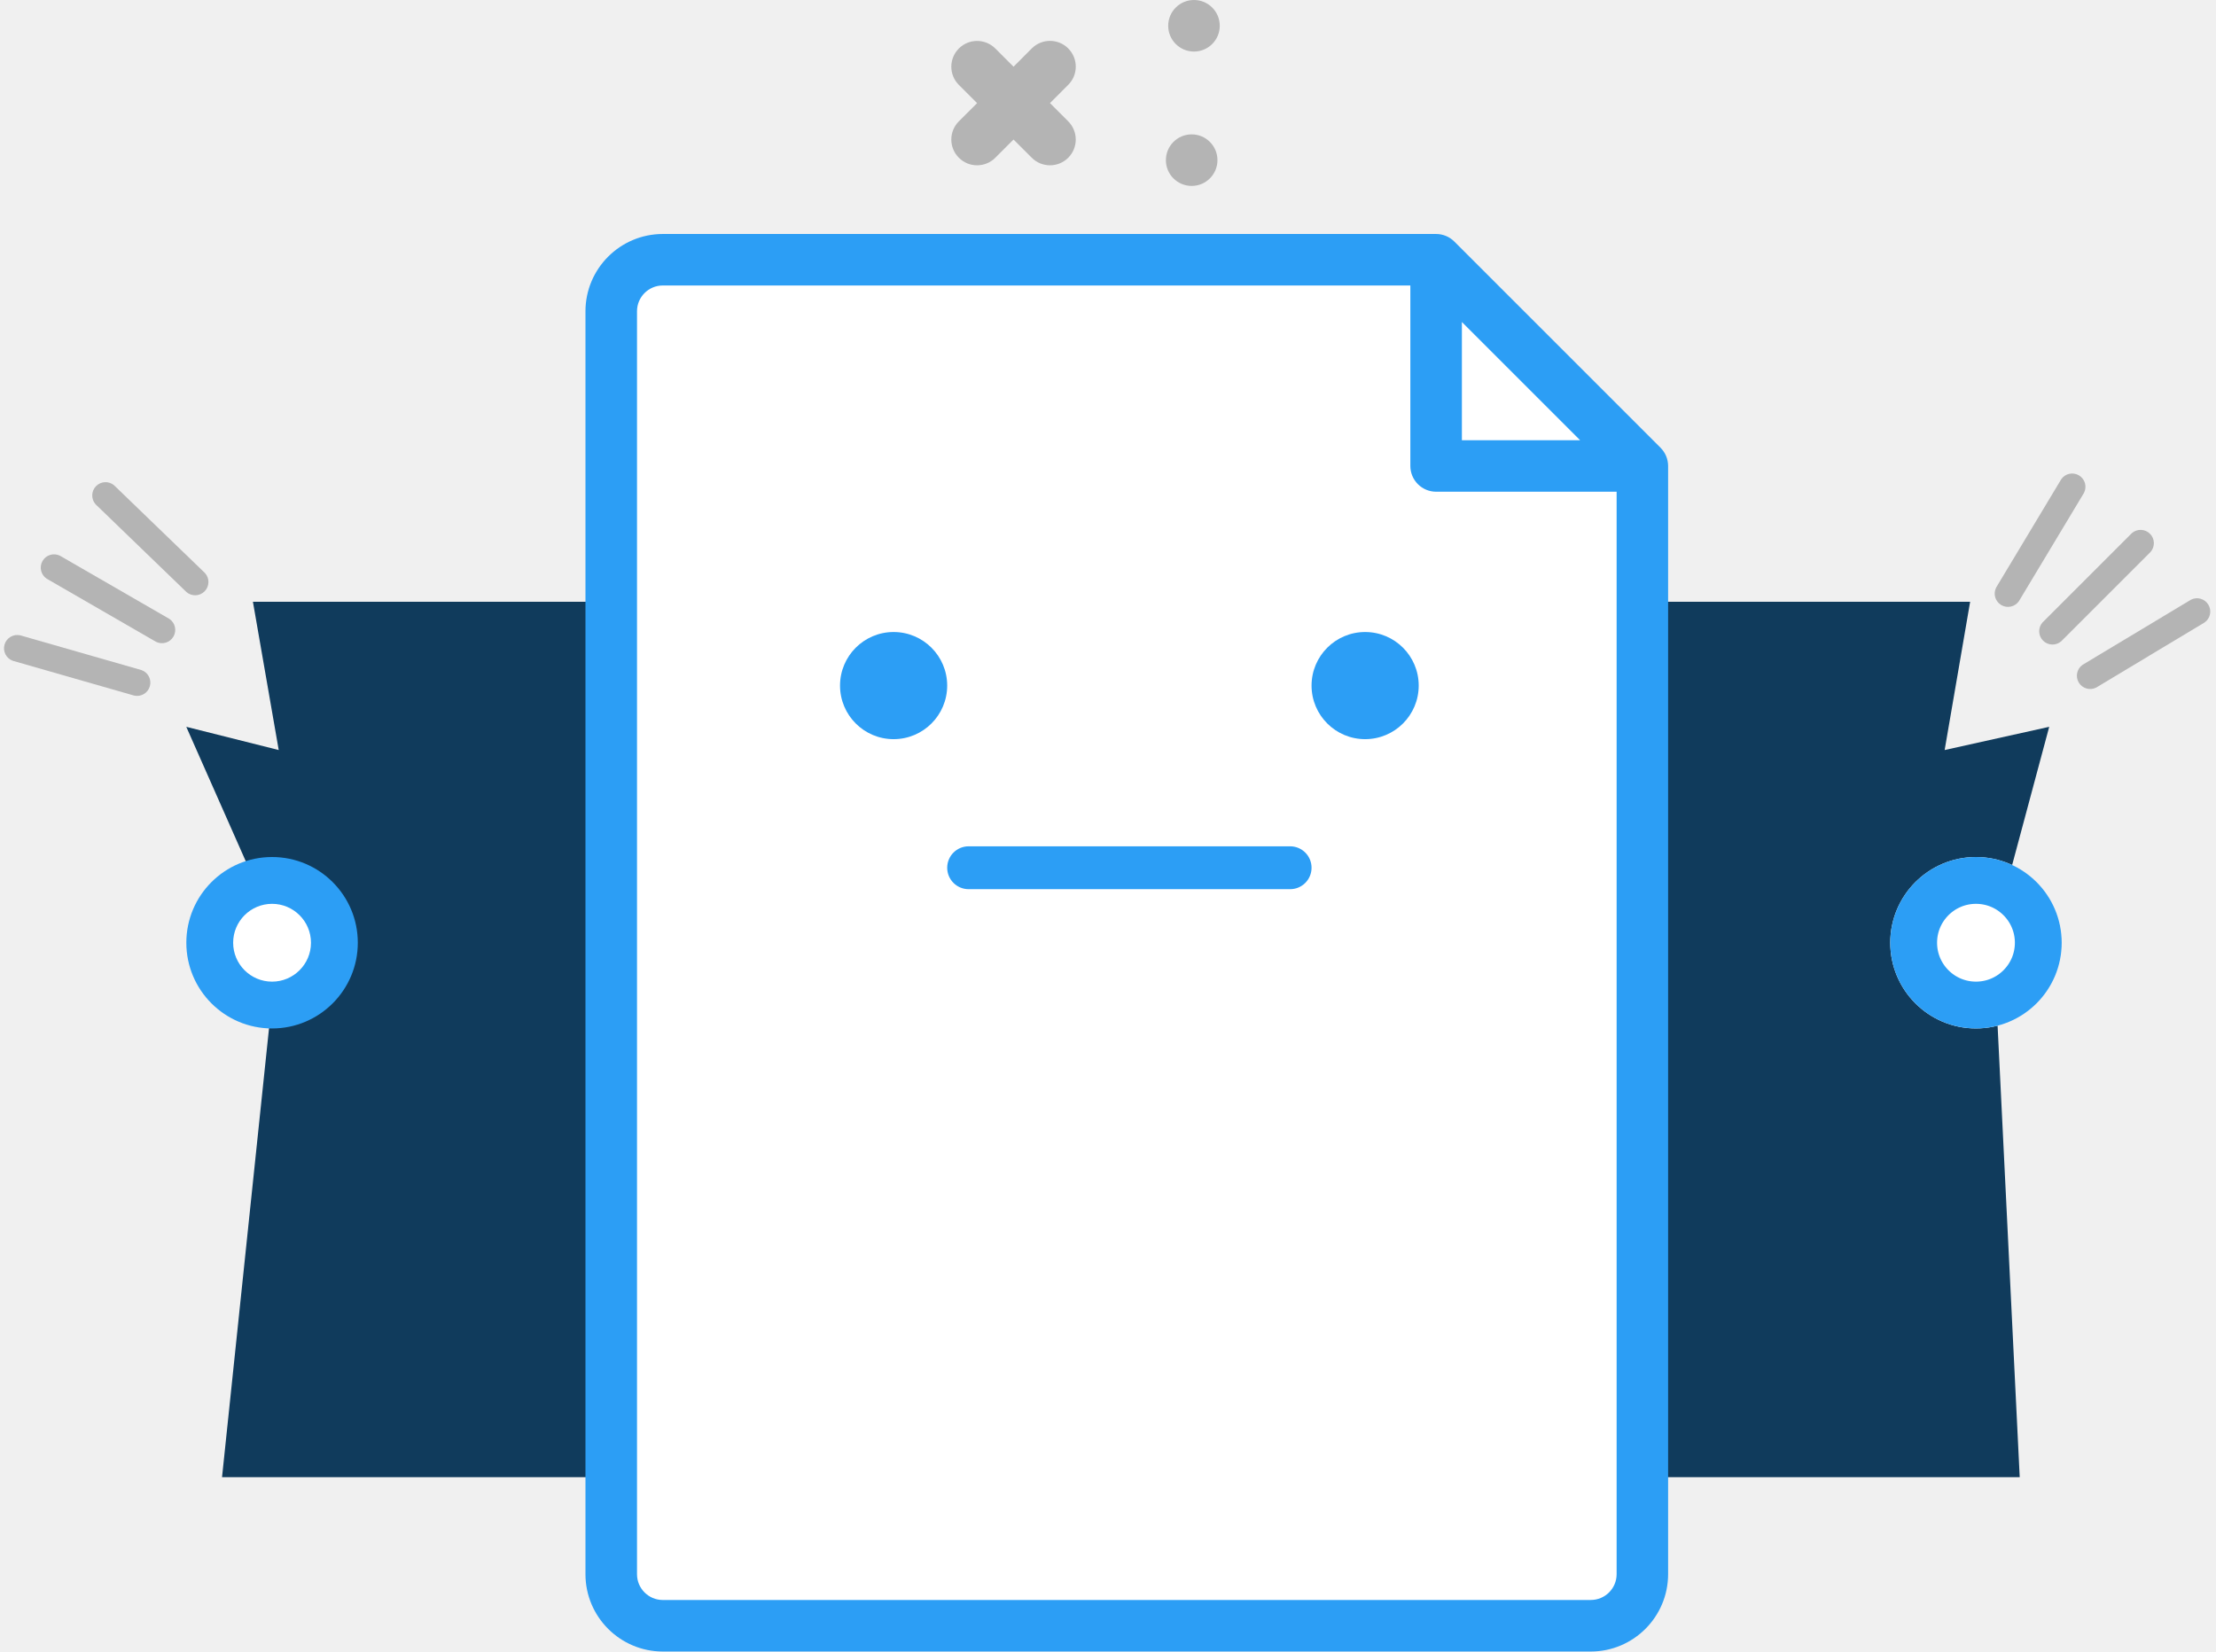
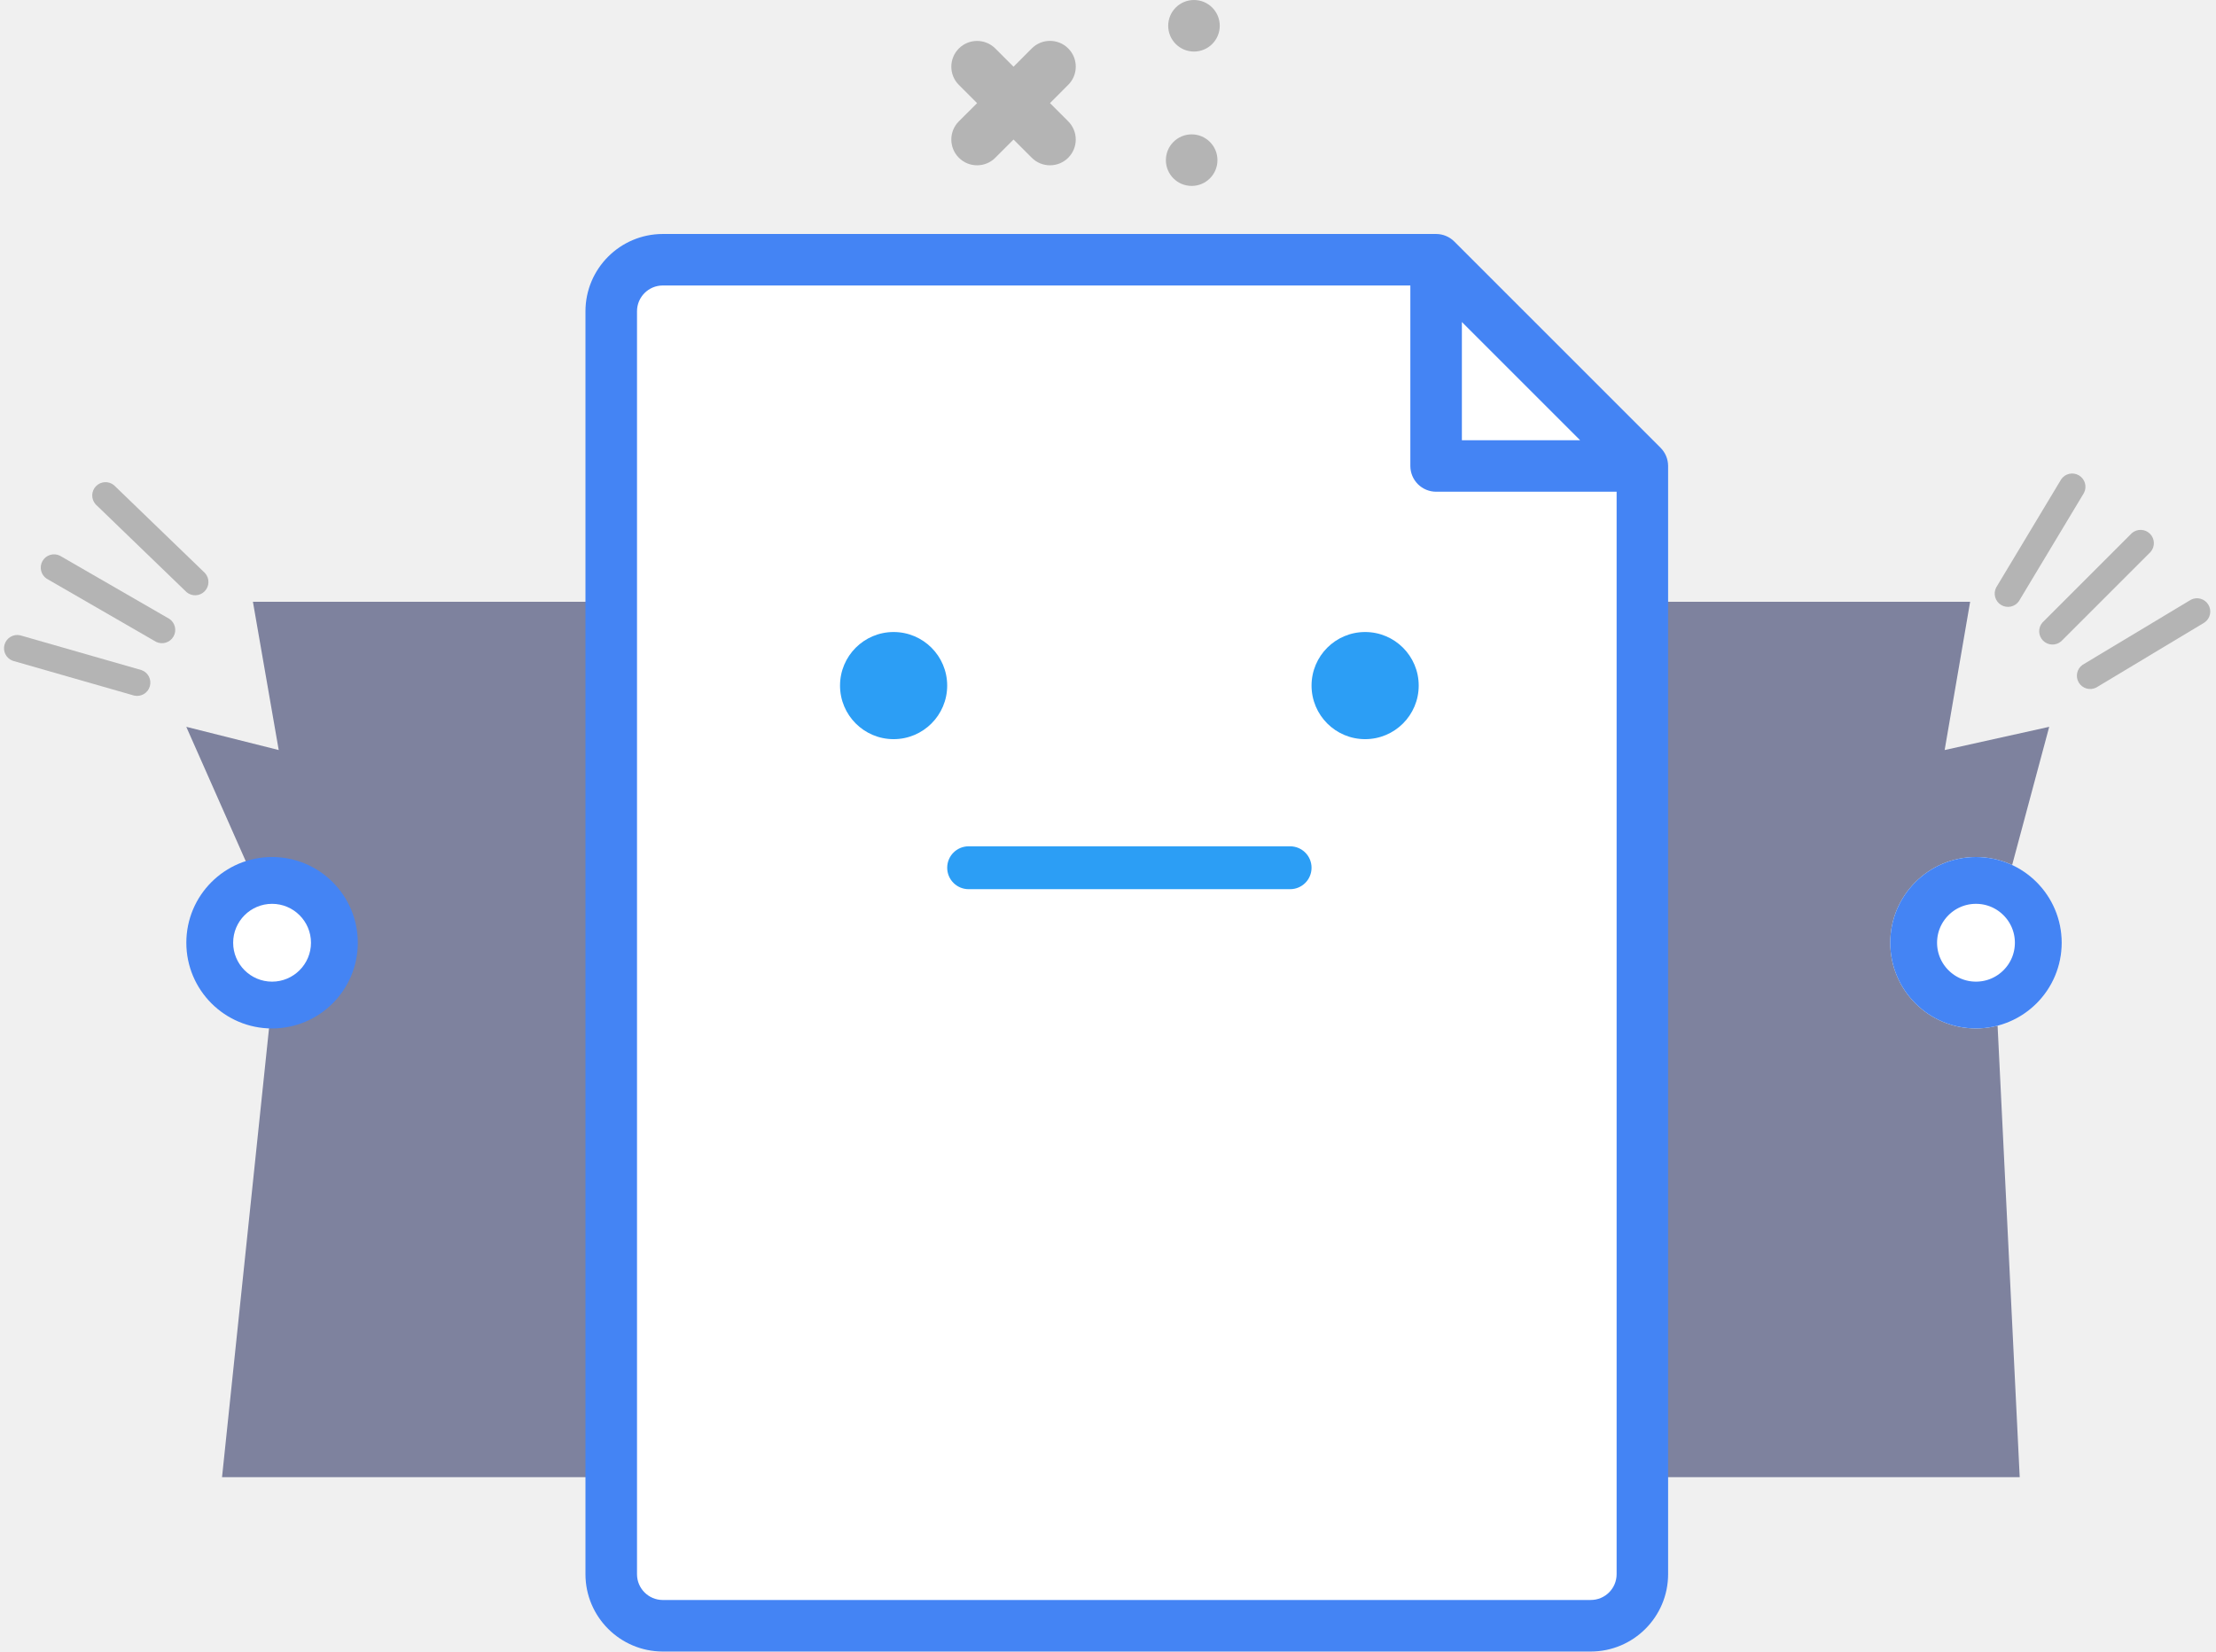
<svg xmlns="http://www.w3.org/2000/svg" width="141.991" height="105.838" viewBox="0 0 141.991 105.838">
  <g id="Group_621" data-name="Group 621" transform="translate(-13610.305 -1024.014)">
    <g id="Group_618" data-name="Group 618" transform="translate(13622.244 1062.58)">
-       <path id="Path_353" data-name="Path 353" d="M13910.456,944.867h110.031l-1.633,9.5,6.7-1.488-3.59,13.386,1.7,34.7h-115.187l3.632-34.7-5.923-13.386,5.923,1.488Z" transform="translate(-13906.189 -944.867)" fill="#103b5c" />
+       <path id="Path_353" data-name="Path 353" d="M13910.456,944.867h110.031l-1.633,9.5,6.7-1.488-3.59,13.386,1.7,34.7h-115.187l3.632-34.7-5.923-13.386,5.923,1.488Z" transform="translate(-13906.189 -944.867)" fill="#7E829E" />
      <g id="Path_358" data-name="Path 358" transform="translate(0 16.356)" fill="#fff">
        <path d="M 5.493 9.487 C 3.291 9.487 1.5 7.695 1.5 5.493 C 1.5 3.291 3.291 1.5 5.493 1.5 C 7.695 1.5 9.487 3.291 9.487 5.493 C 9.487 7.695 7.695 9.487 5.493 9.487 Z" stroke="none" />
-         <path d="M 5.493 3 C 4.118 3 3 4.118 3 5.493 C 3 6.868 4.118 7.987 5.493 7.987 C 6.868 7.987 7.987 6.868 7.987 5.493 C 7.987 4.118 6.868 3 5.493 3 M 5.493 -2.86102294921875e-06 C 8.527 -2.86102294921875e-06 10.987 2.459 10.987 5.493 C 10.987 8.527 8.527 10.987 5.493 10.987 C 2.459 10.987 -2.86102294921875e-06 8.527 -2.86102294921875e-06 5.493 C -2.86102294921875e-06 2.459 2.459 -2.86102294921875e-06 5.493 -2.86102294921875e-06 Z" stroke="none" fill="#2c9ef5" />
+         <path d="M 5.493 3 C 4.118 3 3 4.118 3 5.493 C 3 6.868 4.118 7.987 5.493 7.987 C 6.868 7.987 7.987 6.868 7.987 5.493 C 7.987 4.118 6.868 3 5.493 3 M 5.493 -2.86102294921875e-06 C 8.527 -2.86102294921875e-06 10.987 2.459 10.987 5.493 C 10.987 8.527 8.527 10.987 5.493 10.987 C 2.459 10.987 -2.86102294921875e-06 8.527 -2.86102294921875e-06 5.493 C -2.86102294921875e-06 2.459 2.459 -2.86102294921875e-06 5.493 -2.86102294921875e-06 Z" stroke="none" fill="#4484F4" />
      </g>
-       <g id="Ellipse_87" data-name="Ellipse 87" transform="translate(109.179 16.356)" fill="#fff" stroke="#2c9ef5" stroke-width="3">
+       <g id="Ellipse_87" data-name="Ellipse 87" transform="translate(109.179 16.356)" fill="#fff" stroke="#4484F4" stroke-width="3">
        <circle cx="5.493" cy="5.493" r="5.493" stroke="none" />
        <circle cx="5.493" cy="5.493" r="3.993" fill="none" />
      </g>
    </g>
    <path id="Path_354" data-name="Path 354" d="M13668.432,1049.117l-1.033,7.729V1132.9l4.1,2.653h60.258l2.279-3.634V1061.2l-14.178-12.927Z" transform="translate(-18.101 -7.602)" fill="#fff" />
    <g id="file_2_" data-name="file (2)" transform="translate(13647.818 1024.014)">
-       <path id="Path_351" data-name="Path 351" d="M159.715,53.7,146.5,40.484A1.652,1.652,0,0,0,145.334,40H95.783a4.961,4.961,0,0,0-4.955,4.955v80.933a4.961,4.961,0,0,0,4.955,4.955h59.461a4.961,4.961,0,0,0,4.955-4.955V54.865A1.651,1.651,0,0,0,159.715,53.7Zm-12.73-8.059,7.575,7.575h-7.575Zm8.258,81.9H95.783a1.653,1.653,0,0,1-1.652-1.652V44.955A1.653,1.653,0,0,1,95.783,43.3h47.9V54.865a1.651,1.651,0,0,0,1.652,1.652H156.9v69.371A1.653,1.653,0,0,1,155.244,127.539Z" transform="translate(-90.828 -25.005)" fill="#2c9ef5" />
+       <path id="Path_351" data-name="Path 351" d="M159.715,53.7,146.5,40.484A1.652,1.652,0,0,0,145.334,40H95.783a4.961,4.961,0,0,0-4.955,4.955v80.933a4.961,4.961,0,0,0,4.955,4.955h59.461a4.961,4.961,0,0,0,4.955-4.955V54.865A1.651,1.651,0,0,0,159.715,53.7Zm-12.73-8.059,7.575,7.575h-7.575Zm8.258,81.9H95.783a1.653,1.653,0,0,1-1.652-1.652V44.955A1.653,1.653,0,0,1,95.783,43.3h47.9V54.865a1.651,1.651,0,0,0,1.652,1.652H156.9v69.371A1.653,1.653,0,0,1,155.244,127.539Z" transform="translate(-90.828 -25.005)" fill="#4484F4" />
      <path id="Path_352" data-name="Path 352" d="M48.663,166.828a1.651,1.651,0,0,0-2.335,0L45.159,168l-1.168-1.168a1.651,1.651,0,0,0-2.335,2.335l1.168,1.168L41.656,171.5a1.651,1.651,0,1,0,2.335,2.335l1.168-1.168,1.168,1.168a1.651,1.651,0,0,0,2.335-2.335l-1.168-1.168,1.168-1.168A1.651,1.651,0,0,0,48.663,166.828Z" transform="translate(-17.73 -163.725)" fill="#b4b4b4" />
      <circle id="Ellipse_82" data-name="Ellipse 82" cx="1.652" cy="1.652" r="1.652" transform="translate(37.339 0)" fill="#b4b4b4" />
      <circle id="Ellipse_83" data-name="Ellipse 83" cx="1.652" cy="1.652" r="1.652" transform="translate(37.191 8.611)" fill="#b4b4b4" />
    </g>
    <g id="Group_617" data-name="Group 617" transform="translate(13664.13 1064.517)">
      <circle id="Ellipse_84" data-name="Ellipse 84" cx="3.433" cy="3.433" r="3.433" transform="translate(0)" fill="#2c9ef5" />
      <circle id="Ellipse_85" data-name="Ellipse 85" cx="3.433" cy="3.433" r="3.433" transform="translate(30.213)" fill="#2c9ef5" />
      <rect id="Rectangle_258" data-name="Rectangle 258" width="23.346" height="2.747" rx="1.373" transform="translate(6.867 13.733)" fill="#2c9ef5" />
    </g>
    <g id="Group_619" data-name="Group 619" transform="translate(13743.369 1053.443) rotate(45)">
      <path id="Path_355" data-name="Path 355" d="M.852,0h8.1a.852.852,0,0,1,0,1.7H.852a.852.852,0,0,1,0-1.7Z" transform="translate(5.849 9.803) rotate(-90)" fill="#b4b4b4" />
      <path id="Path_357" data-name="Path 357" d="M.852,0h8.1a.852.852,0,0,1,0,1.7H.852a.852.852,0,0,1,0-1.7Z" transform="translate(9.377 9.877) rotate(-76)" fill="#b4b4b4" />
      <path id="Path_356" data-name="Path 356" d="M.852,0h8.1a.852.852,0,0,1,0,1.7H.852a.852.852,0,0,1,0-1.7Z" transform="translate(2.372 10.29) rotate(-104)" fill="#b4b4b4" />
    </g>
    <g id="Group_620" data-name="Group 620" transform="translate(13609.631 1065.737) rotate(-60)">
      <path id="Path_355-2" data-name="Path 355" d="M.852,0h8.1a.852.852,0,0,1,0,1.7H.852a.852.852,0,0,1,0-1.7Z" transform="translate(5.849 9.803) rotate(-90)" fill="#b4b4b4" />
      <path id="Path_357-2" data-name="Path 357" d="M.852,0h8.1a.852.852,0,0,1,0,1.7H.852a.852.852,0,0,1,0-1.7Z" transform="translate(9.377 9.877) rotate(-76)" fill="#b4b4b4" />
      <path id="Path_356-2" data-name="Path 356" d="M.852,0h8.1a.852.852,0,0,1,0,1.7H.852a.852.852,0,0,1,0-1.7Z" transform="translate(2.372 10.29) rotate(-104)" fill="#b4b4b4" />
    </g>
  </g>
</svg>
